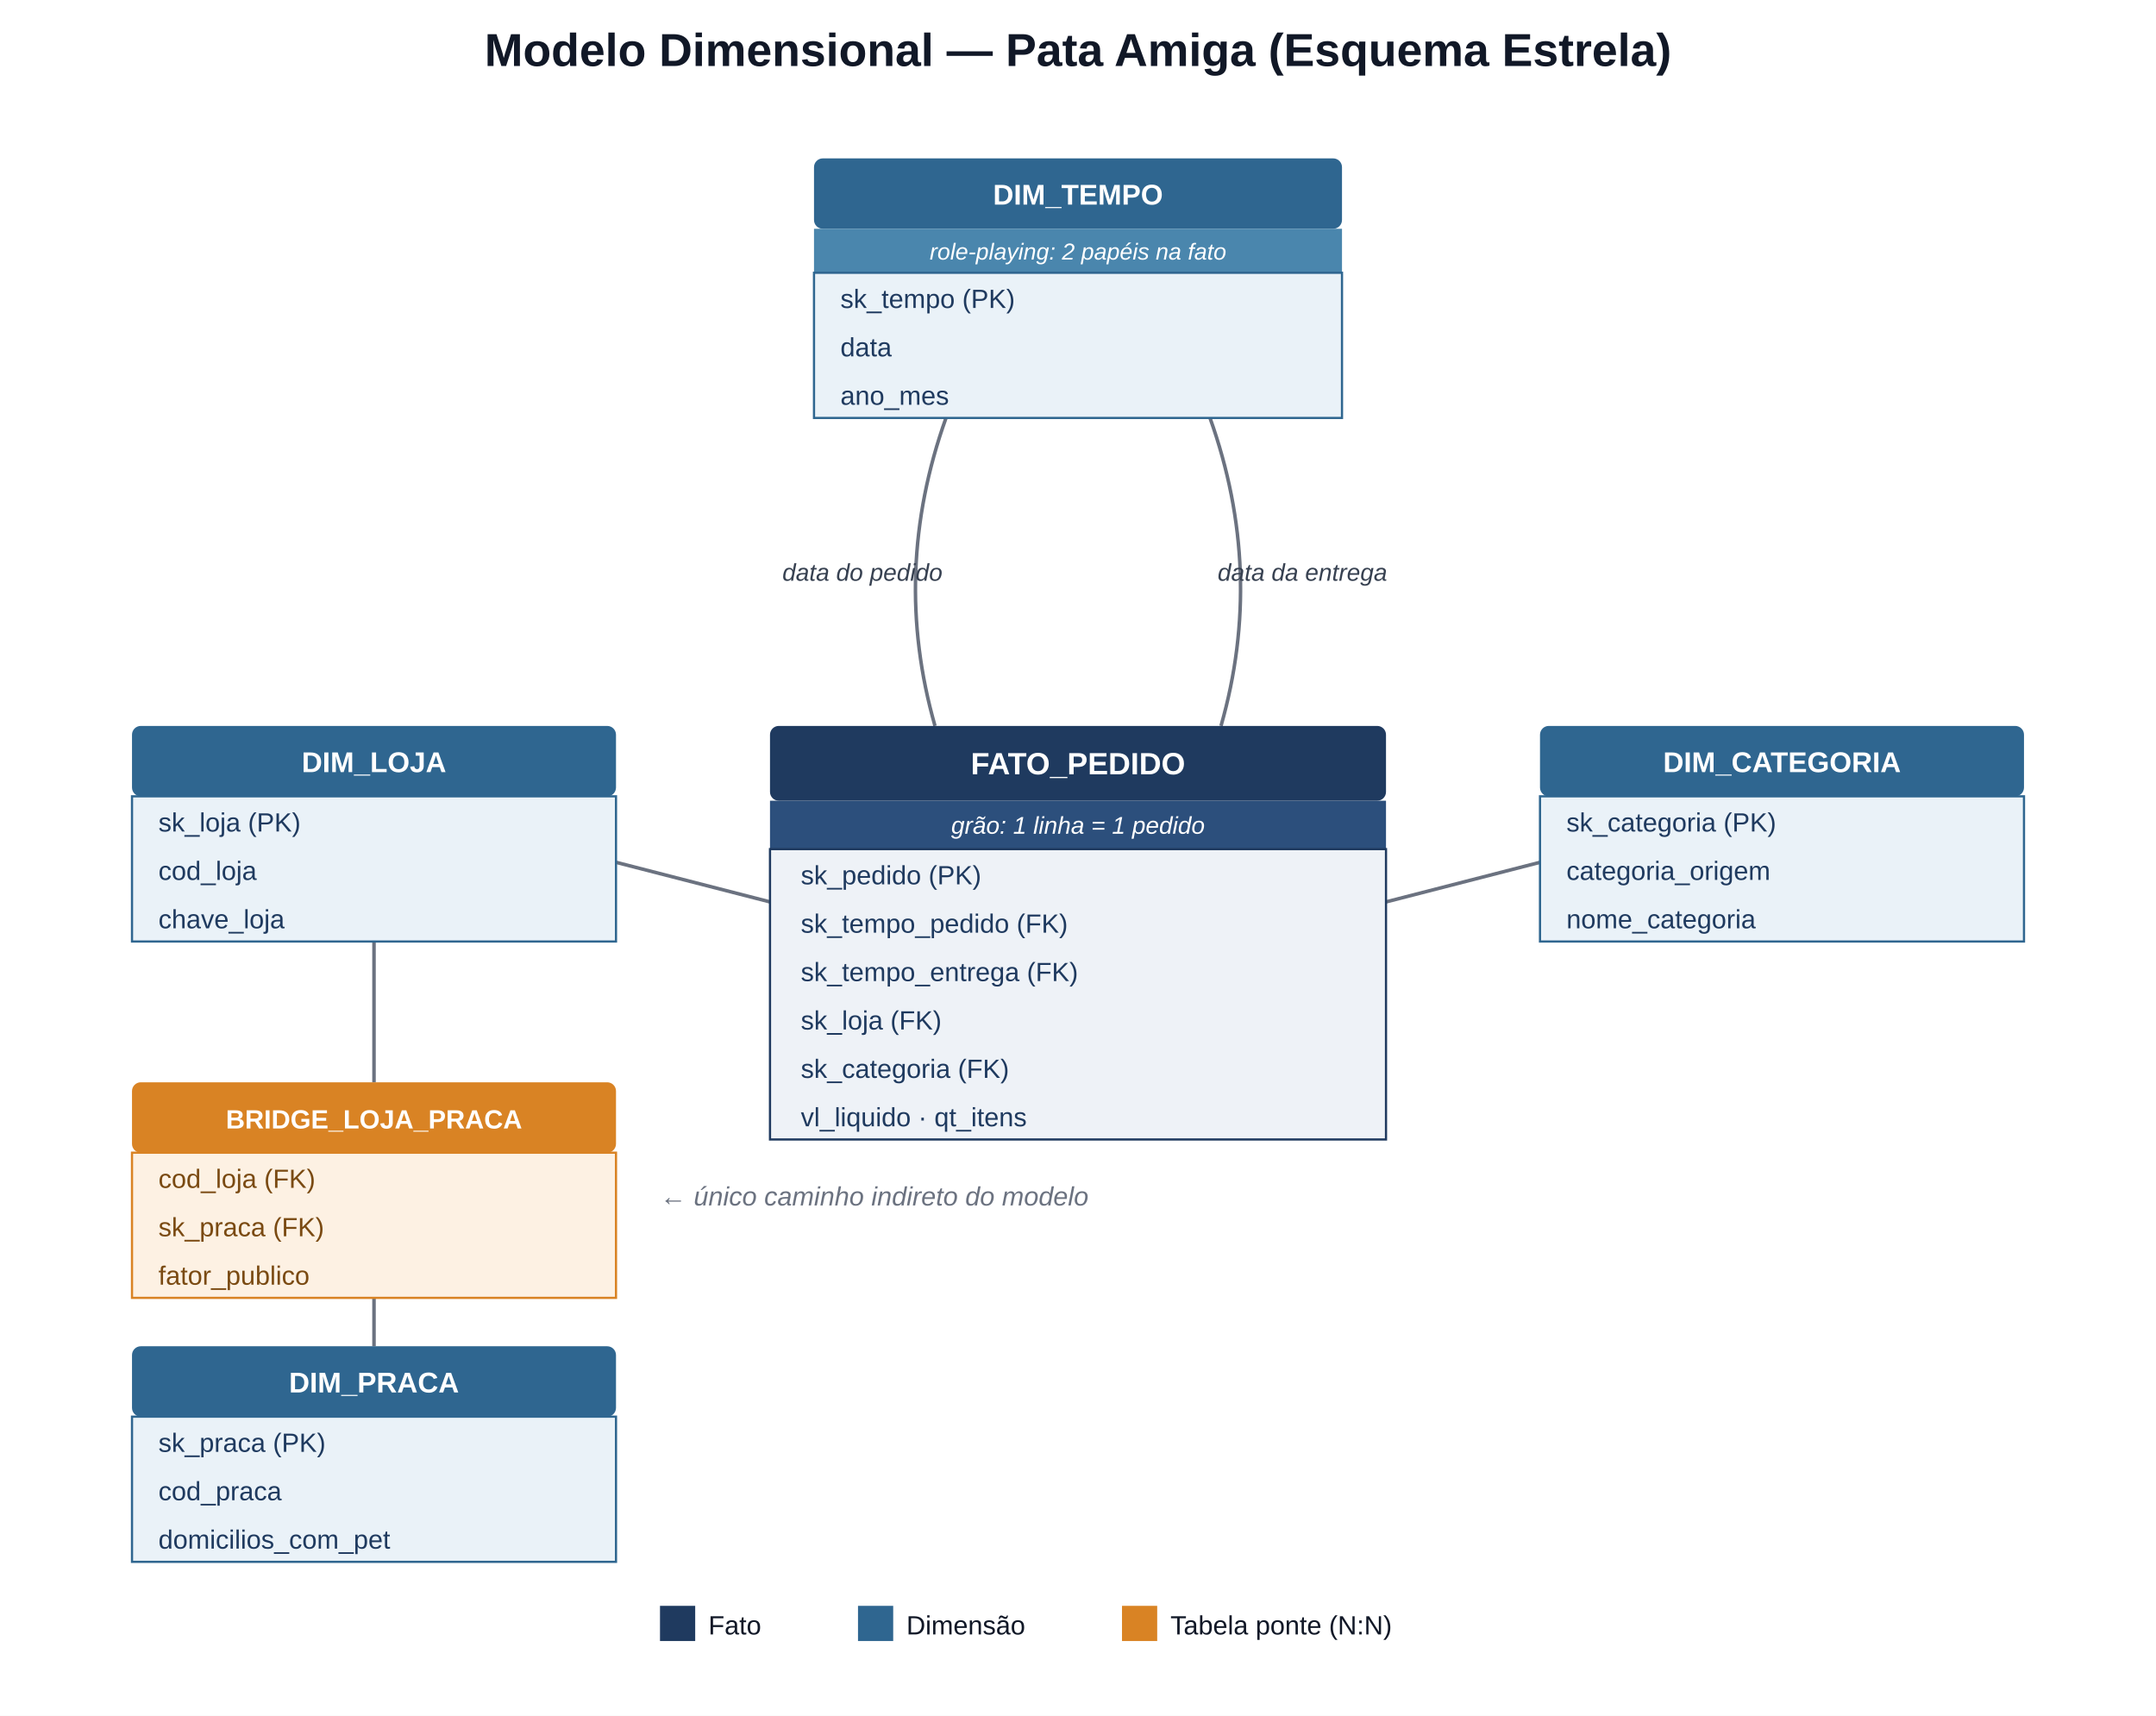
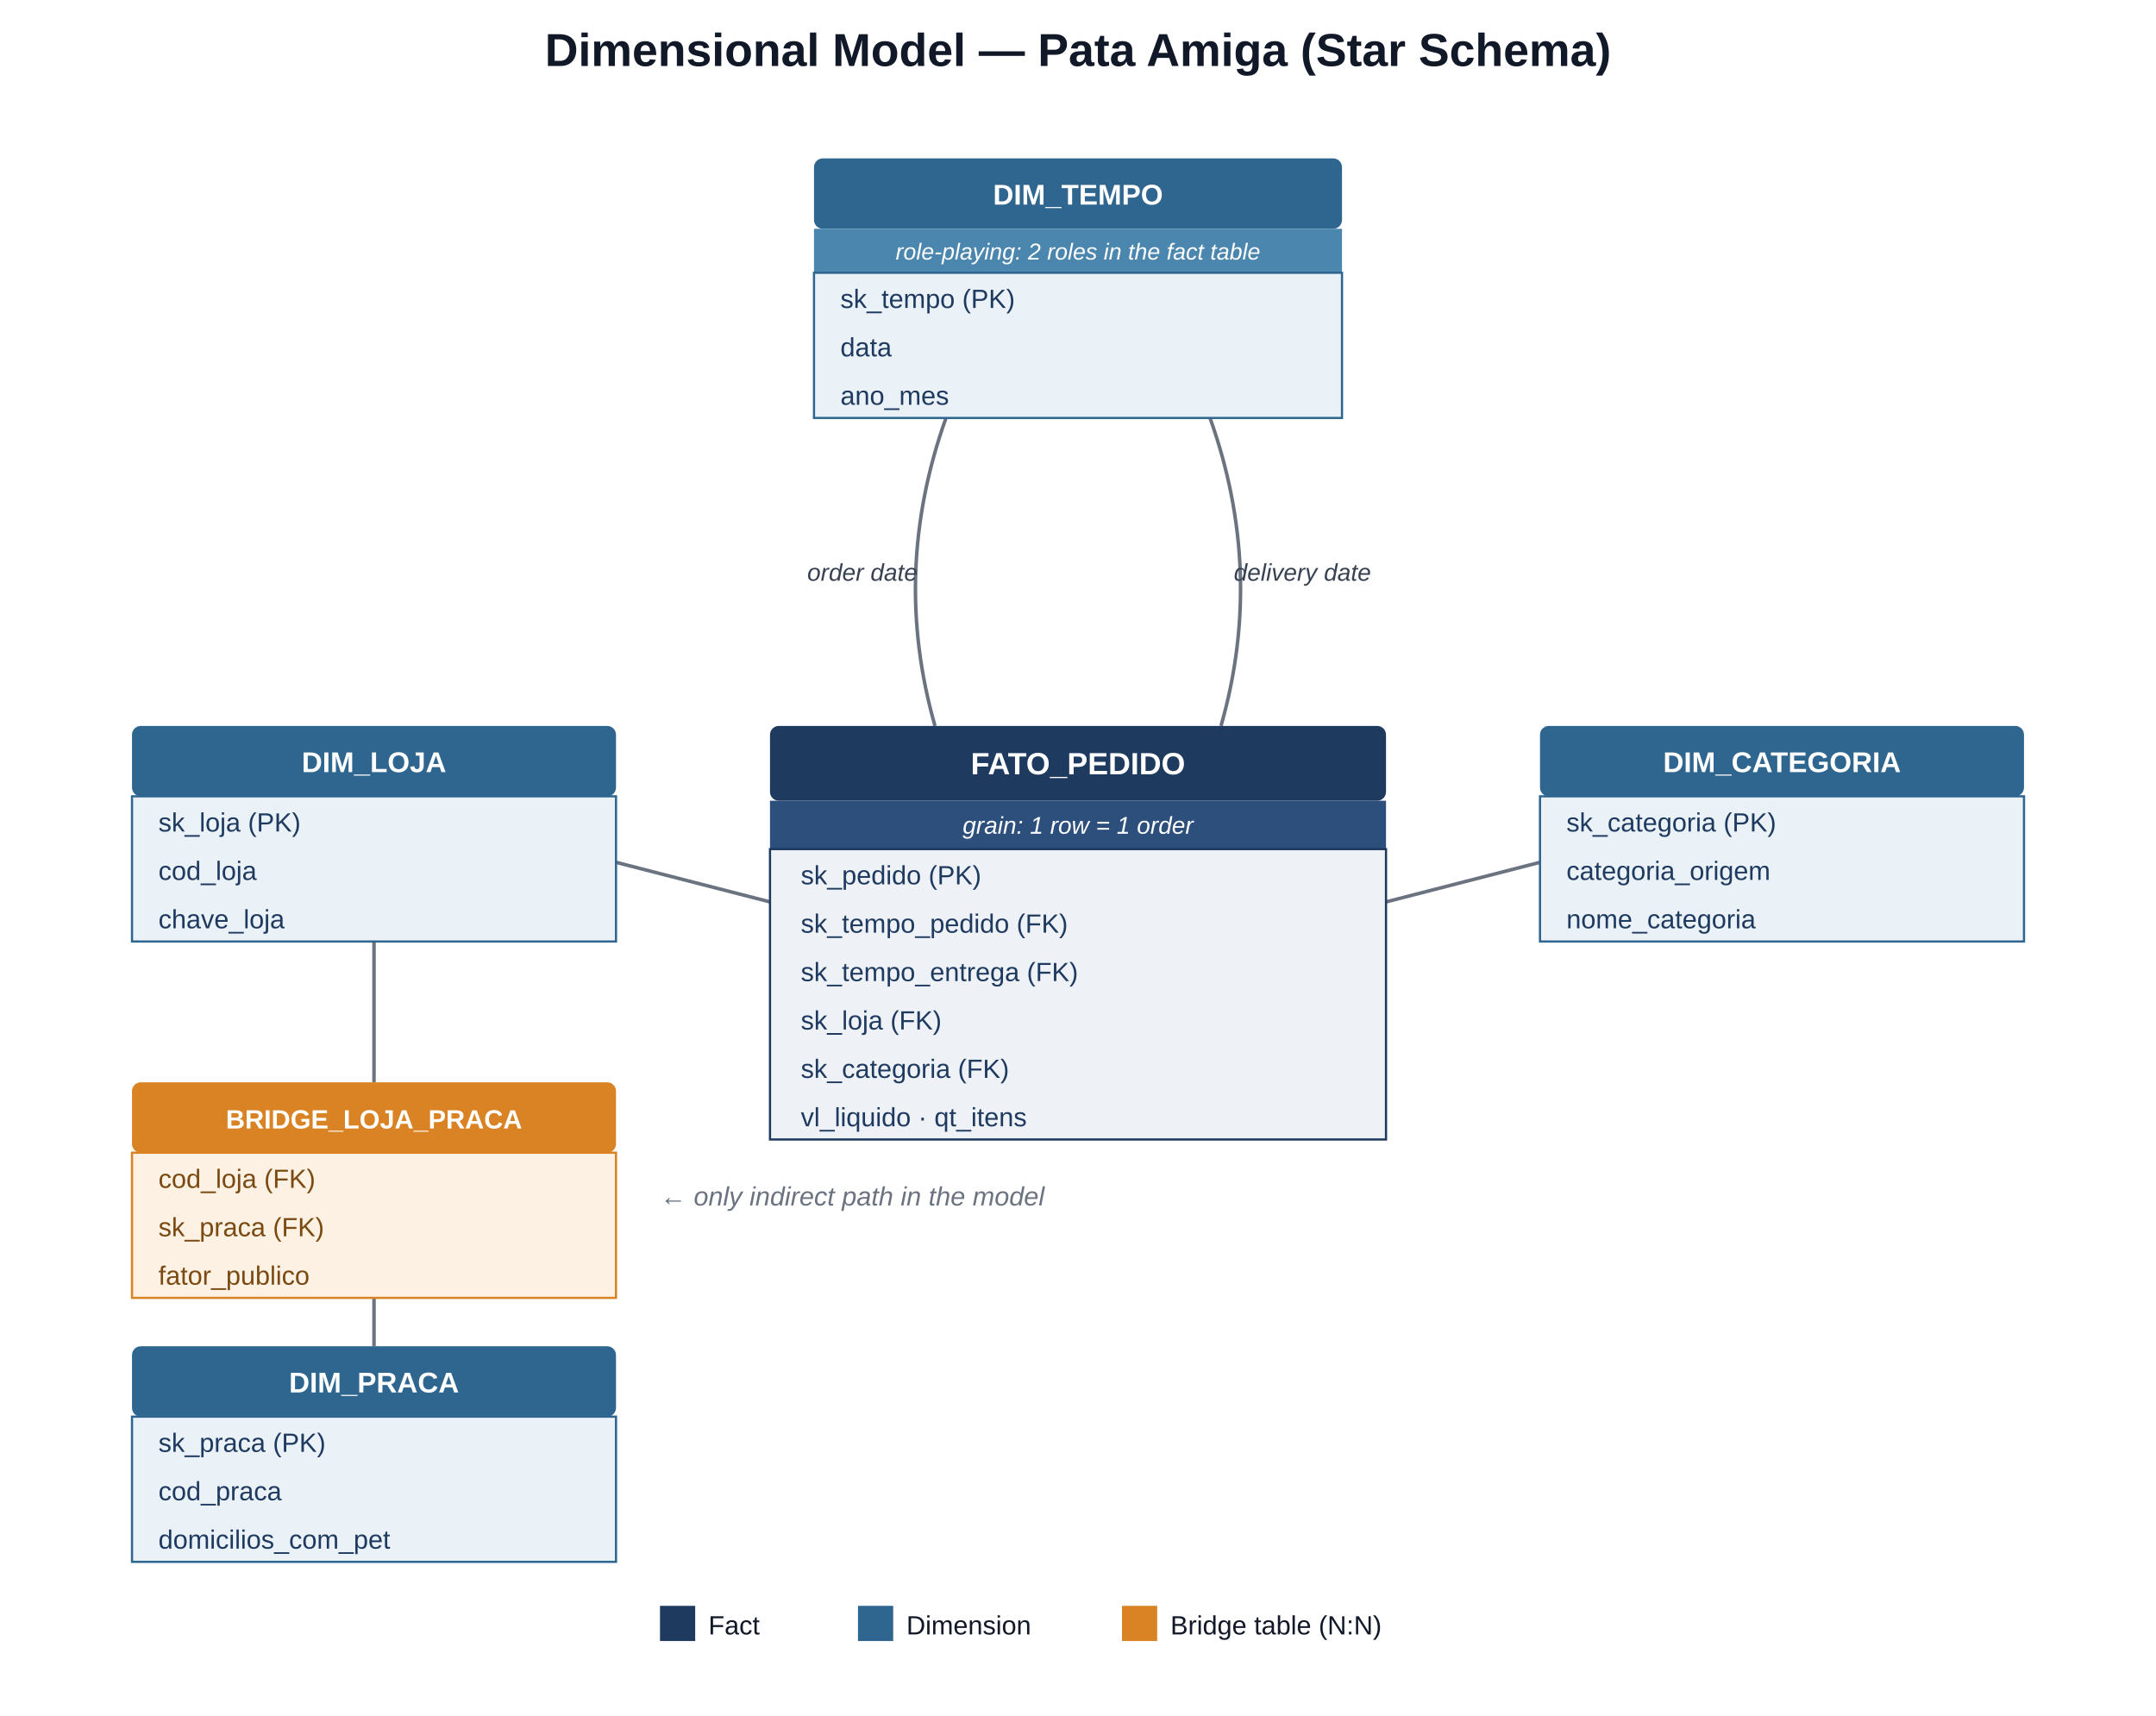
<svg xmlns="http://www.w3.org/2000/svg" viewBox="0 0 980 780" font-family="Arial, Helvetica, sans-serif">
  <rect x="0" y="0" width="980" height="780" fill="#ffffff" />
-   <text x="490" y="30" text-anchor="middle" font-size="21" font-weight="bold" fill="#111827">Modelo Dimensional — Pata Amiga (Esquema Estrela)</text>
+   <text x="490" y="30" text-anchor="middle" font-size="21" font-weight="bold" fill="#111827">Dimensional Model — Pata Amiga (Star Schema)</text>
  <path d="M 430 190 Q 405 260 425 330" stroke="#6b7280" stroke-width="1.6" fill="none" />
  <path d="M 550 190 Q 575 260 555 330" stroke="#6b7280" stroke-width="1.6" fill="none" />
-   <text x="392" y="264" text-anchor="middle" font-size="11" font-style="italic" fill="#374151">data do pedido</text>
-   <text x="592" y="264" text-anchor="middle" font-size="11" font-style="italic" fill="#374151">data da entrega</text>
+   <text x="392" y="264" text-anchor="middle" font-size="11" font-style="italic" fill="#374151">order date</text>
+   <text x="592" y="264" text-anchor="middle" font-size="11" font-style="italic" fill="#374151">delivery date</text>
  <line x1="280" y1="392" x2="350" y2="410" stroke="#6b7280" stroke-width="1.6" />
  <line x1="700" y1="392" x2="630" y2="410" stroke="#6b7280" stroke-width="1.6" />
  <line x1="170" y1="428" x2="170" y2="492" stroke="#6b7280" stroke-width="1.6" />
  <line x1="170" y1="590" x2="170" y2="612" stroke="#6b7280" stroke-width="1.6" />
-   <text x="300" y="548" font-size="12" font-style="italic" fill="#6b7280">← único caminho indireto do modelo</text>
+   <text x="300" y="548" font-size="12" font-style="italic" fill="#6b7280">← only indirect path in the model</text>
  <g>
    <rect x="370" y="72" width="240" height="32" rx="4" fill="#2f6690" />
    <text x="490" y="93" text-anchor="middle" font-size="13" font-weight="bold" fill="#ffffff">DIM_TEMPO</text>
    <rect x="370" y="104" width="240" height="20" fill="#4a86ad" />
-     <text x="490" y="118" text-anchor="middle" font-size="10.5" font-style="italic" fill="#ffffff">role-playing: 2 papéis na fato</text>
+     <text x="490" y="118" text-anchor="middle" font-size="10.5" font-style="italic" fill="#ffffff">role-playing: 2 roles in the fact table</text>
    <rect x="370" y="124" width="240" height="66" fill="#eaf2f8" stroke="#2f6690" stroke-width="1" />
    <text x="382" y="140" font-size="12" fill="#1f3a5f">sk_tempo (PK)</text>
    <text x="382" y="162" font-size="12" fill="#1f3a5f">data</text>
    <text x="382" y="184" font-size="12" fill="#1f3a5f">ano_mes</text>
  </g>
  <g>
    <rect x="350" y="330" width="280" height="34" rx="4" fill="#1f3a5f" />
    <text x="490" y="352" text-anchor="middle" font-size="14" font-weight="bold" fill="#ffffff">FATO_PEDIDO</text>
    <rect x="350" y="364" width="280" height="22" fill="#2c4f7c" />
-     <text x="490" y="379" text-anchor="middle" font-size="11" font-style="italic" fill="#ffffff">grão: 1 linha = 1 pedido</text>
+     <text x="490" y="379" text-anchor="middle" font-size="11" font-style="italic" fill="#ffffff">grain: 1 row = 1 order</text>
    <rect x="350" y="386" width="280" height="132" fill="#eef2f7" stroke="#1f3a5f" stroke-width="1" />
    <text x="364" y="402" font-size="12" fill="#1f3a5f">sk_pedido (PK)</text>
    <text x="364" y="424" font-size="12" fill="#1f3a5f">sk_tempo_pedido (FK)</text>
    <text x="364" y="446" font-size="12" fill="#1f3a5f">sk_tempo_entrega (FK)</text>
    <text x="364" y="468" font-size="12" fill="#1f3a5f">sk_loja (FK)</text>
    <text x="364" y="490" font-size="12" fill="#1f3a5f">sk_categoria (FK)</text>
    <text x="364" y="512" font-size="12" fill="#1f3a5f">vl_liquido · qt_itens</text>
  </g>
  <g>
    <rect x="60" y="330" width="220" height="32" rx="4" fill="#2f6690" />
    <text x="170" y="351" text-anchor="middle" font-size="13" font-weight="bold" fill="#ffffff">DIM_LOJA</text>
    <rect x="60" y="362" width="220" height="66" fill="#eaf2f8" stroke="#2f6690" stroke-width="1" />
    <text x="72" y="378" font-size="12" fill="#1f3a5f">sk_loja (PK)</text>
    <text x="72" y="400" font-size="12" fill="#1f3a5f">cod_loja</text>
    <text x="72" y="422" font-size="12" fill="#1f3a5f">chave_loja</text>
  </g>
  <g>
    <rect x="700" y="330" width="220" height="32" rx="4" fill="#2f6690" />
    <text x="810" y="351" text-anchor="middle" font-size="13" font-weight="bold" fill="#ffffff">DIM_CATEGORIA</text>
    <rect x="700" y="362" width="220" height="66" fill="#eaf2f8" stroke="#2f6690" stroke-width="1" />
    <text x="712" y="378" font-size="12" fill="#1f3a5f">sk_categoria (PK)</text>
    <text x="712" y="400" font-size="12" fill="#1f3a5f">categoria_origem</text>
    <text x="712" y="422" font-size="12" fill="#1f3a5f">nome_categoria</text>
  </g>
  <g>
    <rect x="60" y="492" width="220" height="32" rx="4" fill="#d98324" />
    <text x="170" y="513" text-anchor="middle" font-size="12" font-weight="bold" fill="#ffffff">BRIDGE_LOJA_PRACA</text>
    <rect x="60" y="524" width="220" height="66" fill="#fdf1e3" stroke="#d98324" stroke-width="1" />
    <text x="72" y="540" font-size="12" fill="#7a4a12">cod_loja (FK)</text>
    <text x="72" y="562" font-size="12" fill="#7a4a12">sk_praca (FK)</text>
    <text x="72" y="584" font-size="12" fill="#7a4a12">fator_publico</text>
  </g>
  <g>
    <rect x="60" y="612" width="220" height="32" rx="4" fill="#2f6690" />
    <text x="170" y="633" text-anchor="middle" font-size="13" font-weight="bold" fill="#ffffff">DIM_PRACA</text>
    <rect x="60" y="644" width="220" height="66" fill="#eaf2f8" stroke="#2f6690" stroke-width="1" />
    <text x="72" y="660" font-size="12" fill="#1f3a5f">sk_praca (PK)</text>
    <text x="72" y="682" font-size="12" fill="#1f3a5f">cod_praca</text>
    <text x="72" y="704" font-size="12" fill="#1f3a5f">domicilios_com_pet</text>
  </g>
  <g>
    <rect x="300" y="730" width="16" height="16" fill="#1f3a5f" />
-     <text x="322" y="743" font-size="12" fill="#111827">Fato</text>
+     <text x="322" y="743" font-size="12" fill="#111827">Fact</text>
    <rect x="390" y="730" width="16" height="16" fill="#2f6690" />
-     <text x="412" y="743" font-size="12" fill="#111827">Dimensão</text>
+     <text x="412" y="743" font-size="12" fill="#111827">Dimension</text>
    <rect x="510" y="730" width="16" height="16" fill="#d98324" />
-     <text x="532" y="743" font-size="12" fill="#111827">Tabela ponte (N:N)</text>
+     <text x="532" y="743" font-size="12" fill="#111827">Bridge table (N:N)</text>
  </g>
</svg>
